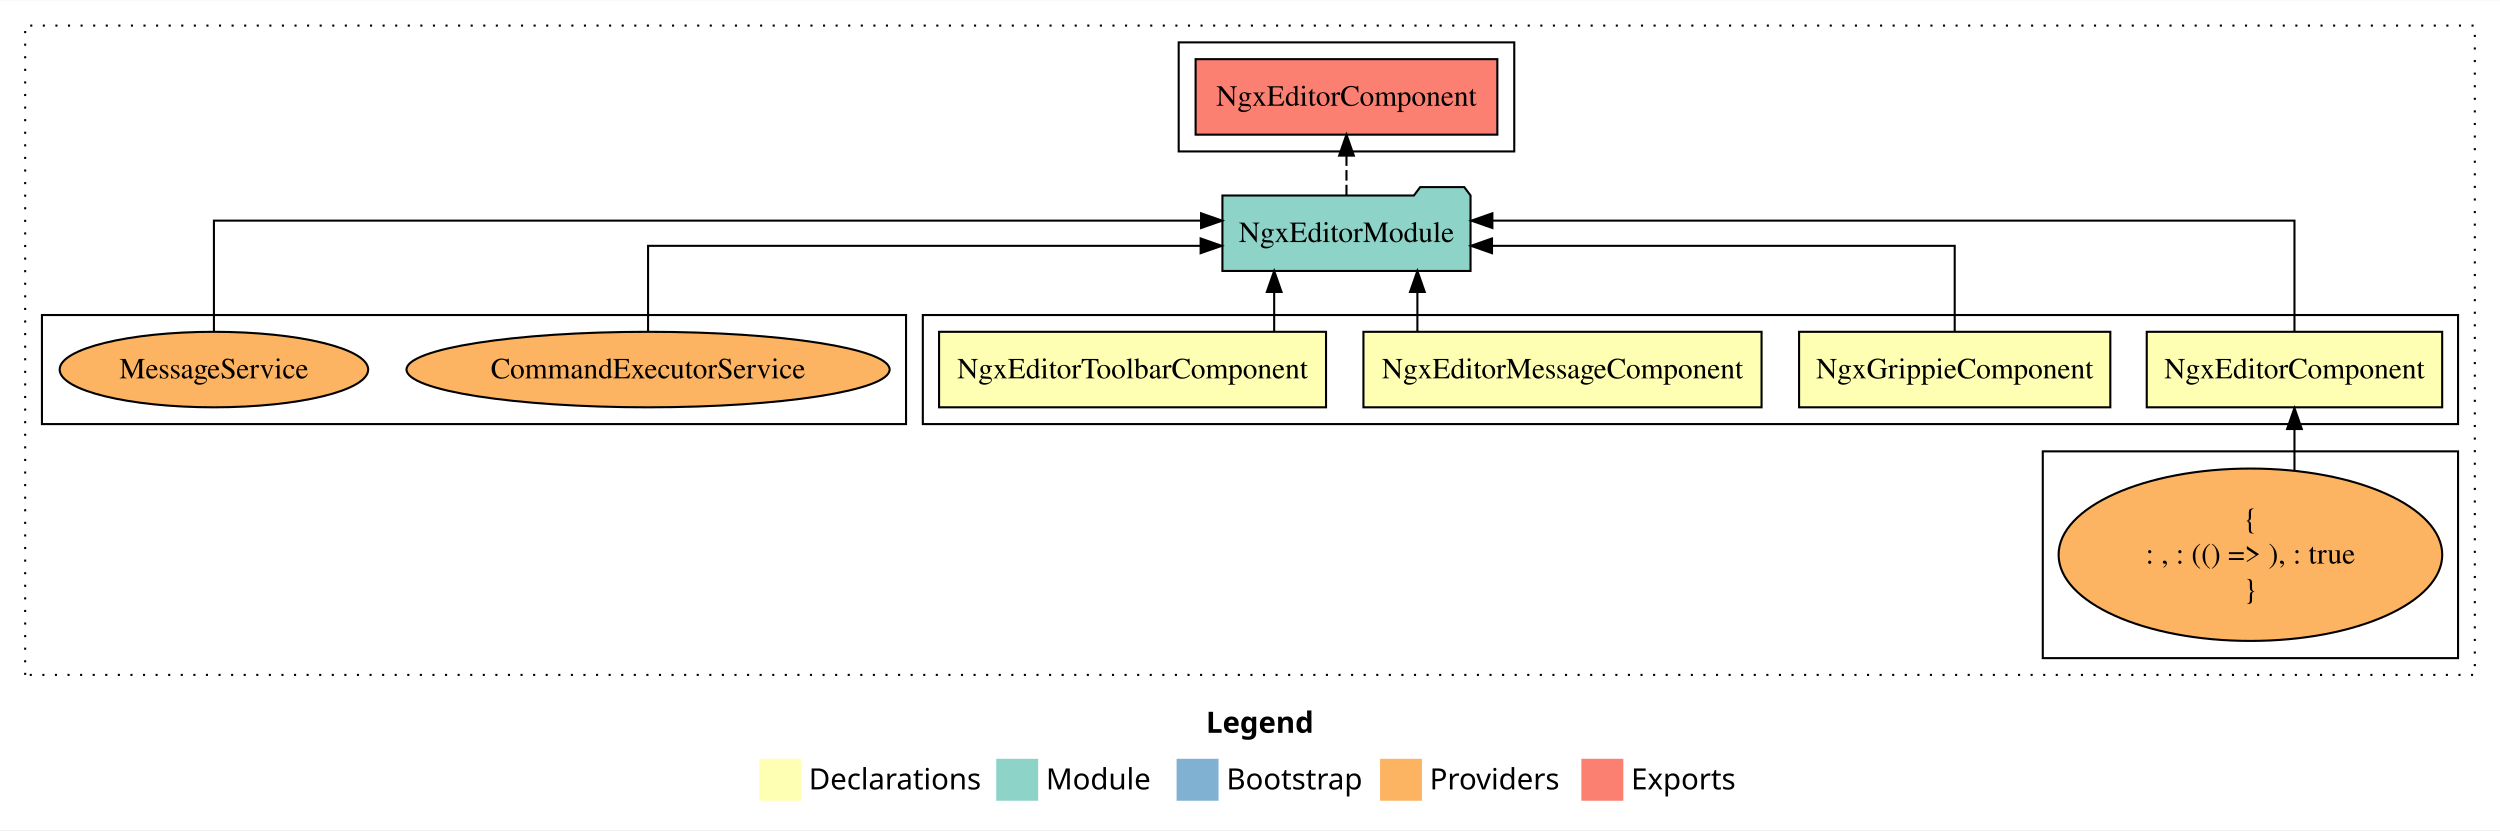
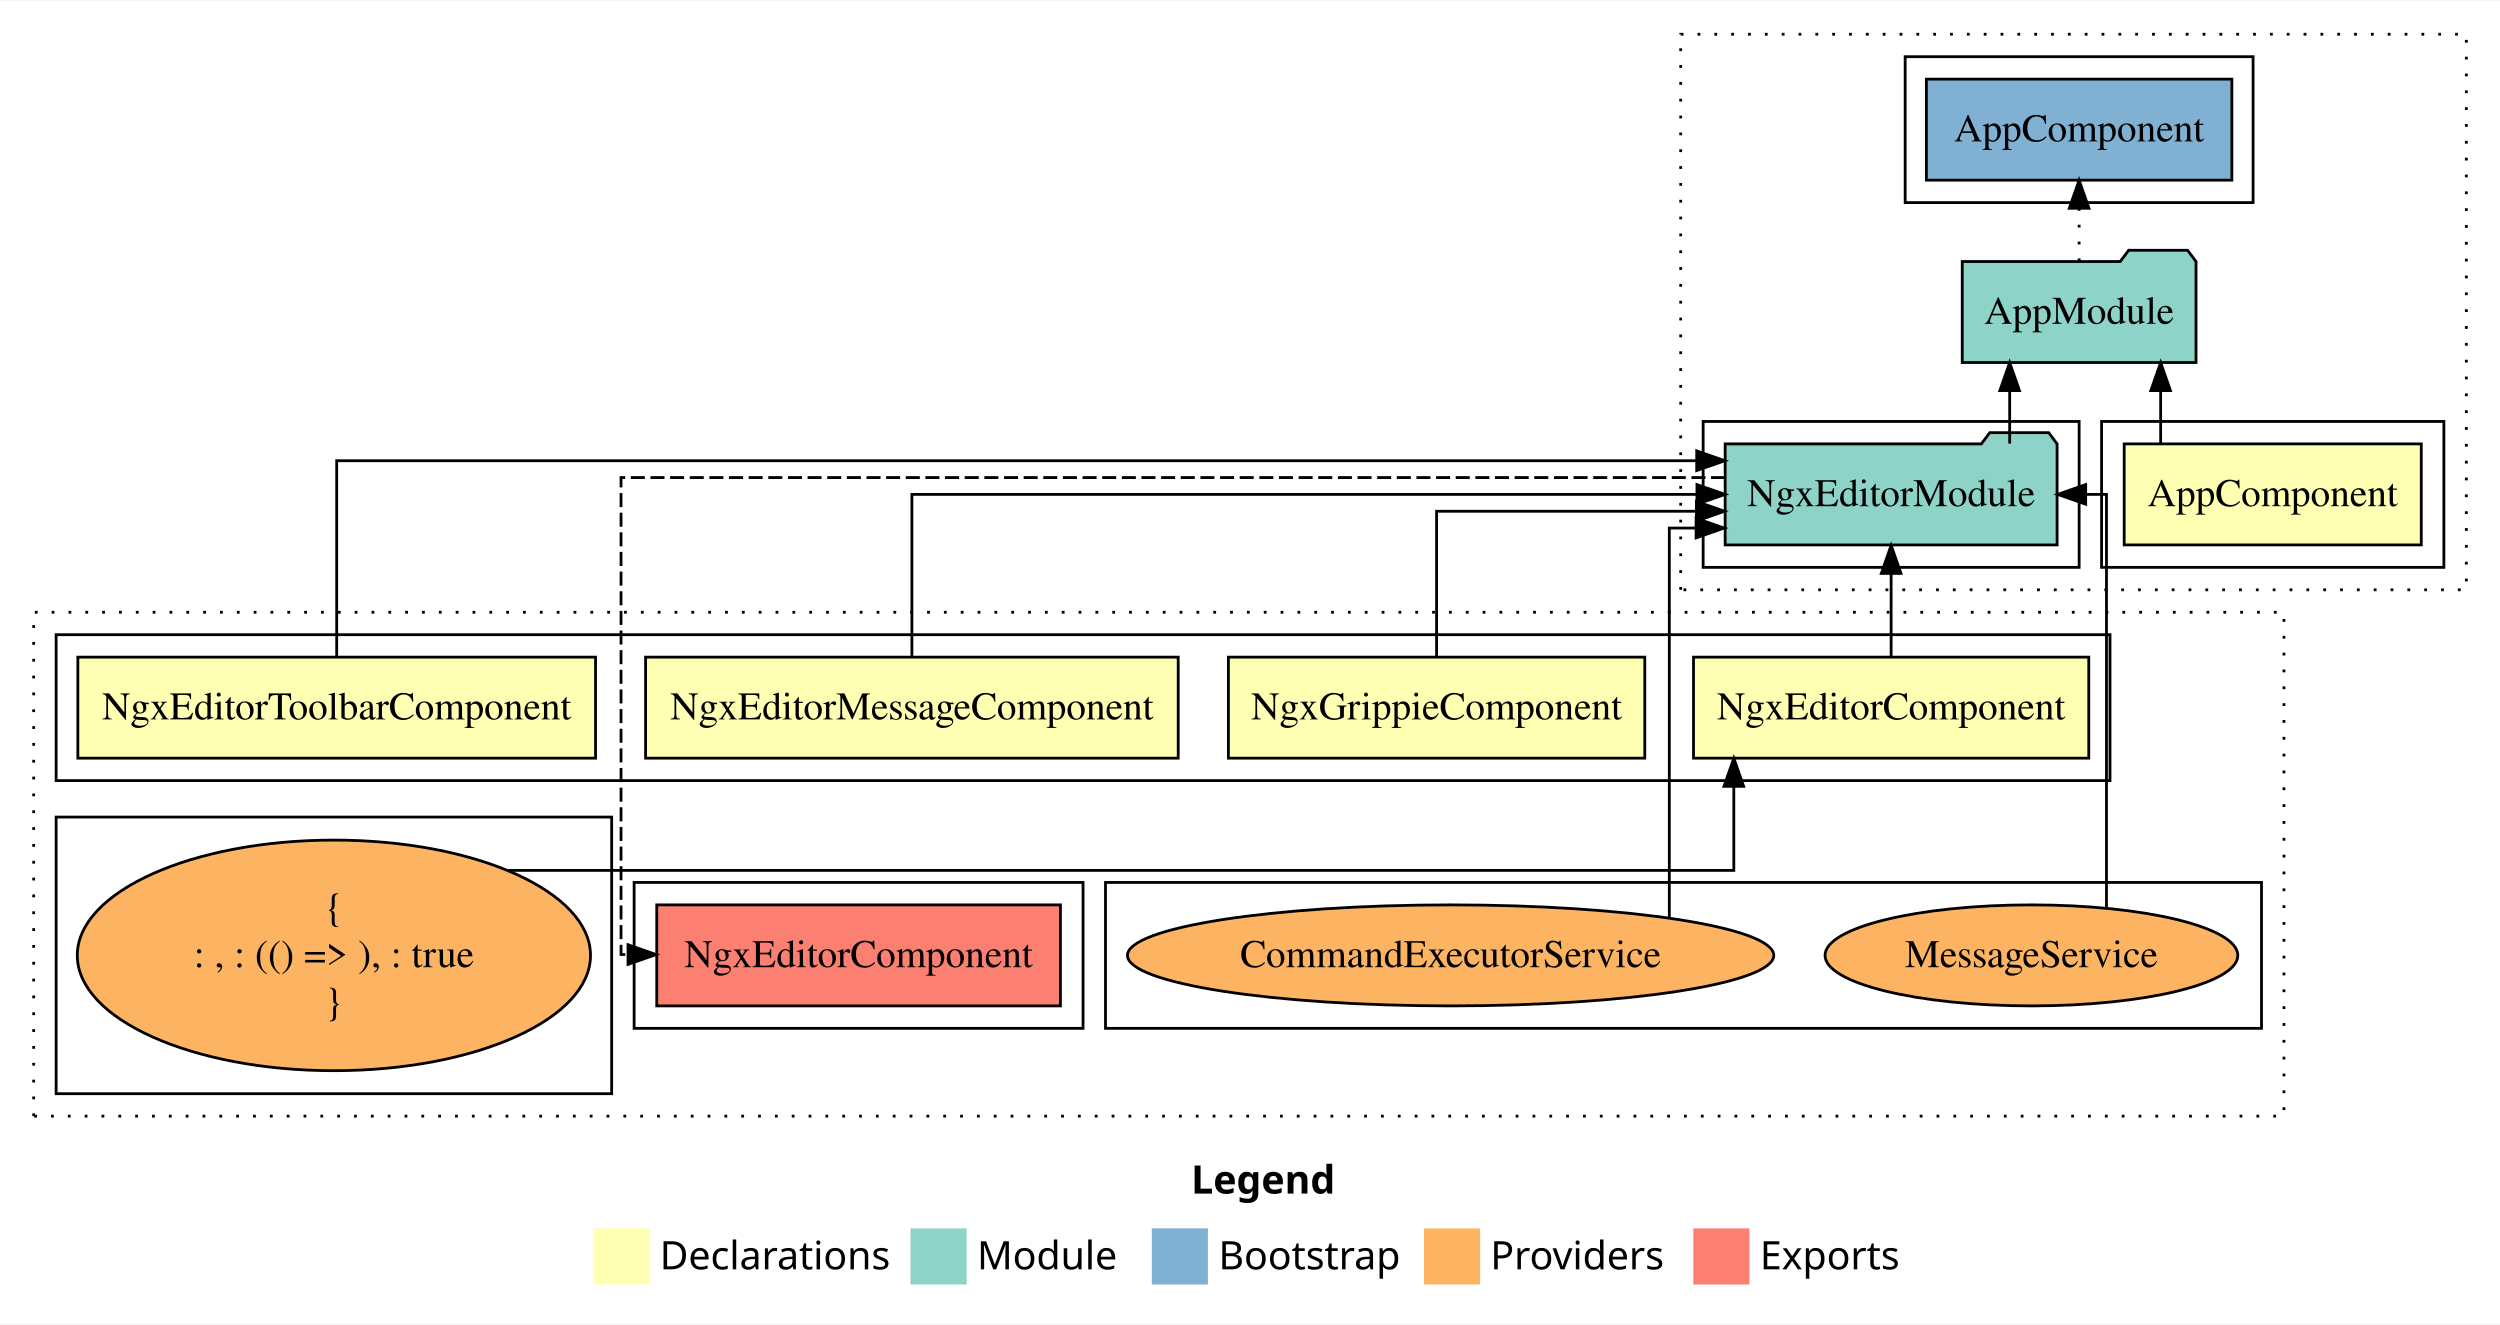
- <svg xmlns="http://www.w3.org/2000/svg" width="1192pt" height="396pt" viewBox="0.00 0.00 1192.00 395.59">
-   <g id="graph0" class="graph" transform="scale(1 1) rotate(0) translate(4 391.5901)">
-     <polygon fill="#ffffff" stroke="transparent" points="-4,4 -4,-391.59 1188,-391.59 1188,4 -4,4" />
-     <text text-anchor="start" x="571.009" y="-42.4" font-family="sans-serif" font-weight="bold" font-size="14.00" fill="#000000">Legend</text>
-     <polygon fill="#ffffb3" stroke="transparent" points="358,-10 358,-30 378,-30 378,-10 358,-10" />
-     <text text-anchor="start" x="381.629" y="-15.4" font-family="sans-serif" font-size="14.00" fill="#000000">  Declarations</text>
-     <polygon fill="#8dd3c7" stroke="transparent" points="471,-10 471,-30 491,-30 491,-10 471,-10" />
-     <text text-anchor="start" x="494.725" y="-15.4" font-family="sans-serif" font-size="14.00" fill="#000000">  Module</text>
-     <polygon fill="#80b1d3" stroke="transparent" points="557,-10 557,-30 577,-30 577,-10 557,-10" />
-     <text text-anchor="start" x="580.781" y="-15.4" font-family="sans-serif" font-size="14.00" fill="#000000">  Bootstrap</text>
-     <polygon fill="#fdb462" stroke="transparent" points="654,-10 654,-30 674,-30 674,-10 654,-10" />
-     <text text-anchor="start" x="677.673" y="-15.4" font-family="sans-serif" font-size="14.00" fill="#000000">  Providers</text>
-     <polygon fill="#fb8072" stroke="transparent" points="750,-10 750,-30 770,-30 770,-10 750,-10" />
-     <text text-anchor="start" x="773.726" y="-15.4" font-family="sans-serif" font-size="14.00" fill="#000000">  Exports</text>
+ <svg xmlns="http://www.w3.org/2000/svg" width="891pt" height="472pt" viewBox="0.00 0.00 891.00 471.59">
+   <g id="graph0" class="graph" transform="scale(1 1) rotate(0) translate(4 467.5901)">
+     <polygon fill="#ffffff" stroke="transparent" points="-4,4 -4,-467.59 887,-467.59 887,4 -4,4" />
+     <text text-anchor="start" x="420.509" y="-42.4" font-family="sans-serif" font-weight="bold" font-size="14.00" fill="#000000">Legend</text>
+     <polygon fill="#ffffb3" stroke="transparent" points="207.5,-10 207.5,-30 227.5,-30 227.5,-10 207.5,-10" />
+     <text text-anchor="start" x="231.129" y="-15.4" font-family="sans-serif" font-size="14.00" fill="#000000">  Declarations</text>
+     <polygon fill="#8dd3c7" stroke="transparent" points="320.5,-10 320.5,-30 340.5,-30 340.5,-10 320.5,-10" />
+     <text text-anchor="start" x="344.225" y="-15.4" font-family="sans-serif" font-size="14.00" fill="#000000">  Module</text>
+     <polygon fill="#80b1d3" stroke="transparent" points="406.5,-10 406.5,-30 426.5,-30 426.5,-10 406.5,-10" />
+     <text text-anchor="start" x="430.281" y="-15.4" font-family="sans-serif" font-size="14.00" fill="#000000">  Bootstrap</text>
+     <polygon fill="#fdb462" stroke="transparent" points="503.5,-10 503.5,-30 523.5,-30 523.5,-10 503.5,-10" />
+     <text text-anchor="start" x="527.173" y="-15.4" font-family="sans-serif" font-size="14.00" fill="#000000">  Providers</text>
+     <polygon fill="#fb8072" stroke="transparent" points="599.5,-10 599.5,-30 619.5,-30 619.5,-10 599.5,-10" />
+     <text text-anchor="start" x="623.226" y="-15.4" font-family="sans-serif" font-size="14.00" fill="#000000">  Exports</text>
    <g id="clust1" class="cluster">
-       <polygon fill="none" stroke="#000000" stroke-dasharray="1,5" points="8,-70 8,-379.59 1176,-379.59 1176,-70 8,-70" />
+       <polygon fill="none" stroke="#000000" stroke-dasharray="1,5" points="595,-257.59 595,-455.59 875,-455.59 875,-257.59 595,-257.59" />
    </g>
    <g id="clust2" class="cluster">
-       <polygon fill="none" stroke="#000000" points="436,-189.59 436,-241.59 1168,-241.59 1168,-189.59 436,-189.59" />
+       <polygon fill="none" stroke="#000000" points="745,-265.59 745,-317.59 867,-317.59 867,-265.59 745,-265.59" />
    </g>
-     <g id="clust3" class="cluster">
-       <polygon fill="none" stroke="#000000" points="970,-78 970,-176.59 1168,-176.59 1168,-78 970,-78" />
+     <g id="clust4" class="cluster">
+       <polygon fill="none" stroke="#000000" points="603,-265.59 603,-317.59 737,-317.59 737,-265.59 603,-265.59" />
+     </g>
+     <g id="clust6" class="cluster">
+       <polygon fill="none" stroke="#000000" points="675,-395.59 675,-447.59 799,-447.59 799,-395.59 675,-395.59" />
    </g>
    <g id="clust8" class="cluster">
-       <polygon fill="none" stroke="#000000" points="558,-319.59 558,-371.59 718,-371.59 718,-319.59 558,-319.59" />
+       <polygon fill="none" stroke="#000000" stroke-dasharray="1,5" points="8,-70 8,-249.59 810,-249.59 810,-70 8,-70" />
+     </g>
+     <g id="clust9" class="cluster">
+       <polygon fill="none" stroke="#000000" points="16,-189.59 16,-241.59 748,-241.59 748,-189.59 16,-189.59" />
    </g>
    <g id="clust10" class="cluster">
-       <polygon fill="none" stroke="#000000" points="16,-189.59 16,-241.59 428,-241.59 428,-189.59 16,-189.59" />
+       <polygon fill="none" stroke="#000000" points="16,-78 16,-176.59 214,-176.59 214,-78 16,-78" />
+     </g>
+     <g id="clust15" class="cluster">
+       <polygon fill="none" stroke="#000000" points="222,-101.295 222,-153.295 382,-153.295 382,-101.295 222,-101.295" />
+     </g>
+     <g id="clust17" class="cluster">
+       <polygon fill="none" stroke="#000000" points="390,-101.295 390,-153.295 802,-153.295 802,-101.295 390,-101.295" />
    </g>
    <g id="node1" class="node">
-       <polygon fill="#ffffb3" stroke="#000000" points="1160.434,-233.59 1019.566,-233.59 1019.566,-197.59 1160.434,-197.59 1160.434,-233.59" />
-       <text text-anchor="middle" x="1090" y="-211.39" font-family="Times,serif" font-size="14.00" fill="#000000">NgxEditorComponent</text>
+       <polygon fill="#ffffb3" stroke="#000000" points="858.94,-309.59 753.06,-309.59 753.06,-273.59 858.94,-273.59 858.94,-309.59" />
+       <text text-anchor="middle" x="806" y="-287.39" font-family="Times,serif" font-size="14.00" fill="#000000">AppComponent</text>
+     </g>
+     <g id="node2" class="node">
+       <polygon fill="#8dd3c7" stroke="#000000" points="778.657,-374.59 775.657,-378.59 754.657,-378.59 751.657,-374.59 695.343,-374.59 695.343,-338.59 778.657,-338.59 778.657,-374.59" />
+       <text text-anchor="middle" x="737" y="-352.39" font-family="Times,serif" font-size="14.00" fill="#000000">AppModule</text>
+     </g>
+     <g id="edge1" class="edge">
+       <path fill="none" stroke="#000000" d="M766.054,-309.696C766.054,-309.696 766.054,-328.581 766.054,-328.581" />
+       <polygon fill="#000000" stroke="#000000" points="762.554,-328.581 766.054,-338.581 769.554,-328.581 762.554,-328.581" />
+     </g>
+     <g id="node4" class="node">
+       <polygon fill="#80b1d3" stroke="#000000" points="791.439,-439.59 682.561,-439.59 682.561,-403.59 791.439,-403.59 791.439,-439.59" />
+       <text text-anchor="middle" x="737" y="-417.39" font-family="Times,serif" font-size="14.00" fill="#000000">AppComponent </text>
+     </g>
+     <g id="edge3" class="edge">
+       <path fill="none" stroke="#000000" stroke-dasharray="1,5" d="M737,-374.696C737,-374.696 737,-393.581 737,-393.581" />
+       <polygon fill="#000000" stroke="#000000" points="733.5,-393.581 737,-403.581 740.5,-393.581 733.5,-393.581" />
+     </g>
+     <g id="node3" class="node">
+       <polygon fill="#8dd3c7" stroke="#000000" points="729.151,-309.59 726.151,-313.59 705.151,-313.59 702.151,-309.59 610.849,-309.59 610.849,-273.59 729.151,-273.59 729.151,-309.59" />
+       <text text-anchor="middle" x="670" y="-287.39" font-family="Times,serif" font-size="14.00" fill="#000000">NgxEditorModule</text>
+     </g>
+     <g id="edge2" class="edge">
+       <path fill="none" stroke="#000000" d="M712.249,-309.696C712.249,-309.696 712.249,-328.581 712.249,-328.581" />
+       <polygon fill="#000000" stroke="#000000" points="708.749,-328.581 712.249,-338.581 715.749,-328.581 708.749,-328.581" />
+     </g>
+     <g id="node10" class="node">
+       <polygon fill="#fb8072" stroke="#000000" points="373.933,-145.295 230.067,-145.295 230.067,-109.295 373.933,-109.295 373.933,-145.295" />
+       <text text-anchor="middle" x="302" y="-123.095" font-family="Times,serif" font-size="14.00" fill="#000000">NgxEditorComponent </text>
+     </g>
+     <g id="edge9" class="edge">
+       <path fill="none" stroke="#000000" stroke-dasharray="5,2" d="M610.822,-297.59C488.122,-297.59 217.335,-297.59 217.335,-297.59 217.335,-297.59 217.335,-127.59 217.335,-127.59 217.335,-127.59 219.828,-127.59 219.828,-127.59" />
+       <polygon fill="#000000" stroke="#000000" points="219.828,-131.09 229.828,-127.59 219.828,-124.09 219.828,-131.09" />
    </g>
    <g id="node5" class="node">
-       <polygon fill="#8dd3c7" stroke="#000000" points="697.151,-298.59 694.151,-302.59 673.151,-302.59 670.151,-298.59 578.849,-298.59 578.849,-262.59 697.151,-262.59 697.151,-298.59" />
-       <text text-anchor="middle" x="638" y="-276.39" font-family="Times,serif" font-size="14.00" fill="#000000">NgxEditorModule</text>
-     </g>
-     <g id="edge1" class="edge">
-       <path fill="none" stroke="#000000" d="M1090,-233.874C1090,-254.911 1090,-286.59 1090,-286.59 1090,-286.59 707.556,-286.59 707.556,-286.59" />
-       <polygon fill="#000000" stroke="#000000" points="707.556,-283.09 697.556,-286.59 707.556,-290.09 707.556,-283.09" />
-     </g>
-     <g id="node2" class="node">
-       <polygon fill="#ffffb3" stroke="#000000" points="1002.202,-233.59 853.798,-233.59 853.798,-197.59 1002.202,-197.59 1002.202,-233.59" />
-       <text text-anchor="middle" x="928" y="-211.39" font-family="Times,serif" font-size="14.00" fill="#000000">NgxGrippieComponent</text>
-     </g>
-     <g id="edge3" class="edge">
-       <path fill="none" stroke="#000000" d="M928,-233.613C928,-250.963 928,-274.59 928,-274.59 928,-274.59 707.386,-274.59 707.386,-274.59" />
-       <polygon fill="#000000" stroke="#000000" points="707.386,-271.09 697.386,-274.59 707.386,-278.09 707.386,-271.09" />
-     </g>
-     <g id="node3" class="node">
-       <polygon fill="#ffffb3" stroke="#000000" points="835.911,-233.59 646.089,-233.59 646.089,-197.59 835.911,-197.59 835.911,-233.59" />
-       <text text-anchor="middle" x="741" y="-211.39" font-family="Times,serif" font-size="14.00" fill="#000000">NgxEditorMessageComponent</text>
+       <polygon fill="#ffffb3" stroke="#000000" points="740.434,-233.59 599.566,-233.59 599.566,-197.59 740.434,-197.59 740.434,-233.59" />
+       <text text-anchor="middle" x="670" y="-211.39" font-family="Times,serif" font-size="14.00" fill="#000000">NgxEditorComponent</text>
    </g>
    <g id="edge4" class="edge">
-       <path fill="none" stroke="#000000" d="M671.81,-233.696C671.81,-233.696 671.81,-252.581 671.81,-252.581" />
-       <polygon fill="#000000" stroke="#000000" points="668.31,-252.581 671.81,-262.581 675.31,-252.581 668.31,-252.581" />
+       <path fill="none" stroke="#000000" d="M670,-233.601C670,-233.601 670,-263.445 670,-263.445" />
+       <polygon fill="#000000" stroke="#000000" points="666.5,-263.445 670,-273.445 673.5,-263.445 666.5,-263.445" />
    </g>
-     <g id="node4" class="node">
-       <polygon fill="#ffffb3" stroke="#000000" points="628.252,-233.59 443.748,-233.59 443.748,-197.59 628.252,-197.59 628.252,-233.59" />
-       <text text-anchor="middle" x="536" y="-211.39" font-family="Times,serif" font-size="14.00" fill="#000000">NgxEditorToolbarComponent</text>
+     <g id="node6" class="node">
+       <polygon fill="#ffffb3" stroke="#000000" points="582.202,-233.59 433.798,-233.59 433.798,-197.59 582.202,-197.59 582.202,-233.59" />
+       <text text-anchor="middle" x="508" y="-211.39" font-family="Times,serif" font-size="14.00" fill="#000000">NgxGrippieComponent</text>
+     </g>
+     <g id="edge6" class="edge">
+       <path fill="none" stroke="#000000" d="M508,-233.617C508,-254.357 508,-285.59 508,-285.59 508,-285.59 600.597,-285.59 600.597,-285.59" />
+       <polygon fill="#000000" stroke="#000000" points="600.597,-289.09 610.597,-285.59 600.597,-282.09 600.597,-289.09" />
+     </g>
+     <g id="node7" class="node">
+       <polygon fill="#ffffb3" stroke="#000000" points="415.911,-233.59 226.089,-233.59 226.089,-197.59 415.911,-197.59 415.911,-233.59" />
+       <text text-anchor="middle" x="321" y="-211.39" font-family="Times,serif" font-size="14.00" fill="#000000">NgxEditorMessageComponent</text>
+     </g>
+     <g id="edge7" class="edge">
+       <path fill="none" stroke="#000000" d="M321,-233.601C321,-256.075 321,-291.59 321,-291.59 321,-291.59 600.797,-291.59 600.797,-291.59" />
+       <polygon fill="#000000" stroke="#000000" points="600.797,-295.09 610.797,-291.59 600.797,-288.09 600.797,-295.09" />
+     </g>
+     <g id="node8" class="node">
+       <polygon fill="#ffffb3" stroke="#000000" points="208.252,-233.59 23.748,-233.59 23.748,-197.59 208.252,-197.59 208.252,-233.59" />
+       <text text-anchor="middle" x="116" y="-211.39" font-family="Times,serif" font-size="14.00" fill="#000000">NgxEditorToolbarComponent</text>
+     </g>
+     <g id="edge8" class="edge">
+       <path fill="none" stroke="#000000" d="M116,-233.824C116,-259.599 116,-303.59 116,-303.59 116,-303.59 600.712,-303.59 600.712,-303.59" />
+       <polygon fill="#000000" stroke="#000000" points="600.712,-307.09 610.712,-303.59 600.712,-300.09 600.712,-307.09" />
+     </g>
+     <g id="node9" class="node">
+       <ellipse fill="#fdb462" stroke="#000000" cx="115" cy="-127.295" rx="91.456" ry="41.091" />
+       <text text-anchor="middle" x="115" y="-139.895" font-family="Times,serif" font-size="14.00" fill="#000000">{</text>
+       <text text-anchor="middle" x="115" y="-123.095" font-family="Times,serif" font-size="14.00" fill="#000000">    : , : (() =&gt; ), : true</text>
+       <text text-anchor="middle" x="115" y="-106.295" font-family="Times,serif" font-size="14.00" fill="#000000">}</text>
    </g>
    <g id="edge5" class="edge">
-       <path fill="none" stroke="#000000" d="M603.525,-233.696C603.525,-233.696 603.525,-252.581 603.525,-252.581" />
-       <polygon fill="#000000" stroke="#000000" points="600.025,-252.581 603.525,-262.581 607.025,-252.581 600.025,-252.581" />
+       <path fill="none" stroke="#000000" d="M177.182,-157.59C310.93,-157.59 613.934,-157.59 613.934,-157.59 613.934,-157.59 613.934,-187.556 613.934,-187.556" />
+       <polygon fill="#000000" stroke="#000000" points="610.434,-187.556 613.934,-197.556 617.434,-187.556 610.434,-187.556" />
    </g>
-     <g id="node7" class="node">
-       <polygon fill="#fb8072" stroke="#000000" points="709.933,-363.59 566.067,-363.59 566.067,-327.59 709.933,-327.59 709.933,-363.59" />
-       <text text-anchor="middle" x="638" y="-341.39" font-family="Times,serif" font-size="14.00" fill="#000000">NgxEditorComponent </text>
+     <g id="node11" class="node">
+       <ellipse fill="#fdb462" stroke="#000000" cx="513" cy="-127.295" rx="115.171" ry="18" />
+       <text text-anchor="middle" x="513" y="-123.095" font-family="Times,serif" font-size="14.00" fill="#000000">CommandExecutorService</text>
    </g>
-     <g id="edge6" class="edge">
-       <path fill="none" stroke="#000000" stroke-dasharray="5,2" d="M638,-298.696C638,-298.696 638,-317.581 638,-317.581" />
-       <polygon fill="#000000" stroke="#000000" points="634.5,-317.581 638,-327.581 641.5,-317.581 634.5,-317.581" />
+     <g id="edge10" class="edge">
+       <path fill="none" stroke="#000000" d="M590.942,-140.544C590.942,-177.596 590.942,-279.59 590.942,-279.59 590.942,-279.59 600.485,-279.59 600.485,-279.59" />
+       <polygon fill="#000000" stroke="#000000" points="600.485,-283.09 610.485,-279.59 600.485,-276.09 600.485,-283.09" />
    </g>
-     <g id="node6" class="node">
-       <ellipse fill="#fdb462" stroke="#000000" cx="1069" cy="-127.295" rx="91.456" ry="41.091" />
-       <text text-anchor="middle" x="1069" y="-139.895" font-family="Times,serif" font-size="14.00" fill="#000000">{</text>
-       <text text-anchor="middle" x="1069" y="-123.095" font-family="Times,serif" font-size="14.00" fill="#000000">    : , : (() =&gt; ), : true</text>
-       <text text-anchor="middle" x="1069" y="-106.295" font-family="Times,serif" font-size="14.00" fill="#000000">}</text>
+     <g id="node12" class="node">
+       <ellipse fill="#fdb462" stroke="#000000" cx="720" cy="-127.295" rx="73.552" ry="18" />
+       <text text-anchor="middle" x="720" y="-123.095" font-family="Times,serif" font-size="14.00" fill="#000000">MessageService</text>
    </g>
-     <g id="edge2" class="edge">
-       <path fill="none" stroke="#000000" d="M1090,-167.567C1090,-167.567 1090,-187.227 1090,-187.227" />
-       <polygon fill="#000000" stroke="#000000" points="1086.5,-187.227 1090,-197.227 1093.5,-187.227 1086.5,-187.227" />
-     </g>
-     <g id="node8" class="node">
-       <ellipse fill="#fdb462" stroke="#000000" cx="305" cy="-215.59" rx="115.171" ry="18" />
-       <text text-anchor="middle" x="305" y="-211.39" font-family="Times,serif" font-size="14.00" fill="#000000">CommandExecutorService</text>
-     </g>
-     <g id="edge7" class="edge">
-       <path fill="none" stroke="#000000" d="M305,-233.613C305,-250.963 305,-274.59 305,-274.59 305,-274.59 568.466,-274.59 568.466,-274.59" />
-       <polygon fill="#000000" stroke="#000000" points="568.466,-278.09 578.466,-274.59 568.466,-271.09 568.466,-278.09" />
-     </g>
-     <g id="node9" class="node">
-       <ellipse fill="#fdb462" stroke="#000000" cx="98" cy="-215.59" rx="73.552" ry="18" />
-       <text text-anchor="middle" x="98" y="-211.39" font-family="Times,serif" font-size="14.00" fill="#000000">MessageService</text>
-     </g>
-     <g id="edge8" class="edge">
-       <path fill="none" stroke="#000000" d="M98,-233.874C98,-254.911 98,-286.59 98,-286.59 98,-286.59 568.666,-286.59 568.666,-286.59" />
-       <polygon fill="#000000" stroke="#000000" points="568.666,-290.09 578.666,-286.59 568.666,-283.09 568.666,-290.09" />
+     <g id="edge11" class="edge">
+       <path fill="none" stroke="#000000" d="M746.749,-144.259C746.749,-186.236 746.749,-291.59 746.749,-291.59 746.749,-291.59 739.333,-291.59 739.333,-291.59" />
+       <polygon fill="#000000" stroke="#000000" points="739.333,-288.09 729.333,-291.59 739.333,-295.09 739.333,-288.09" />
    </g>
  </g>
</svg>
